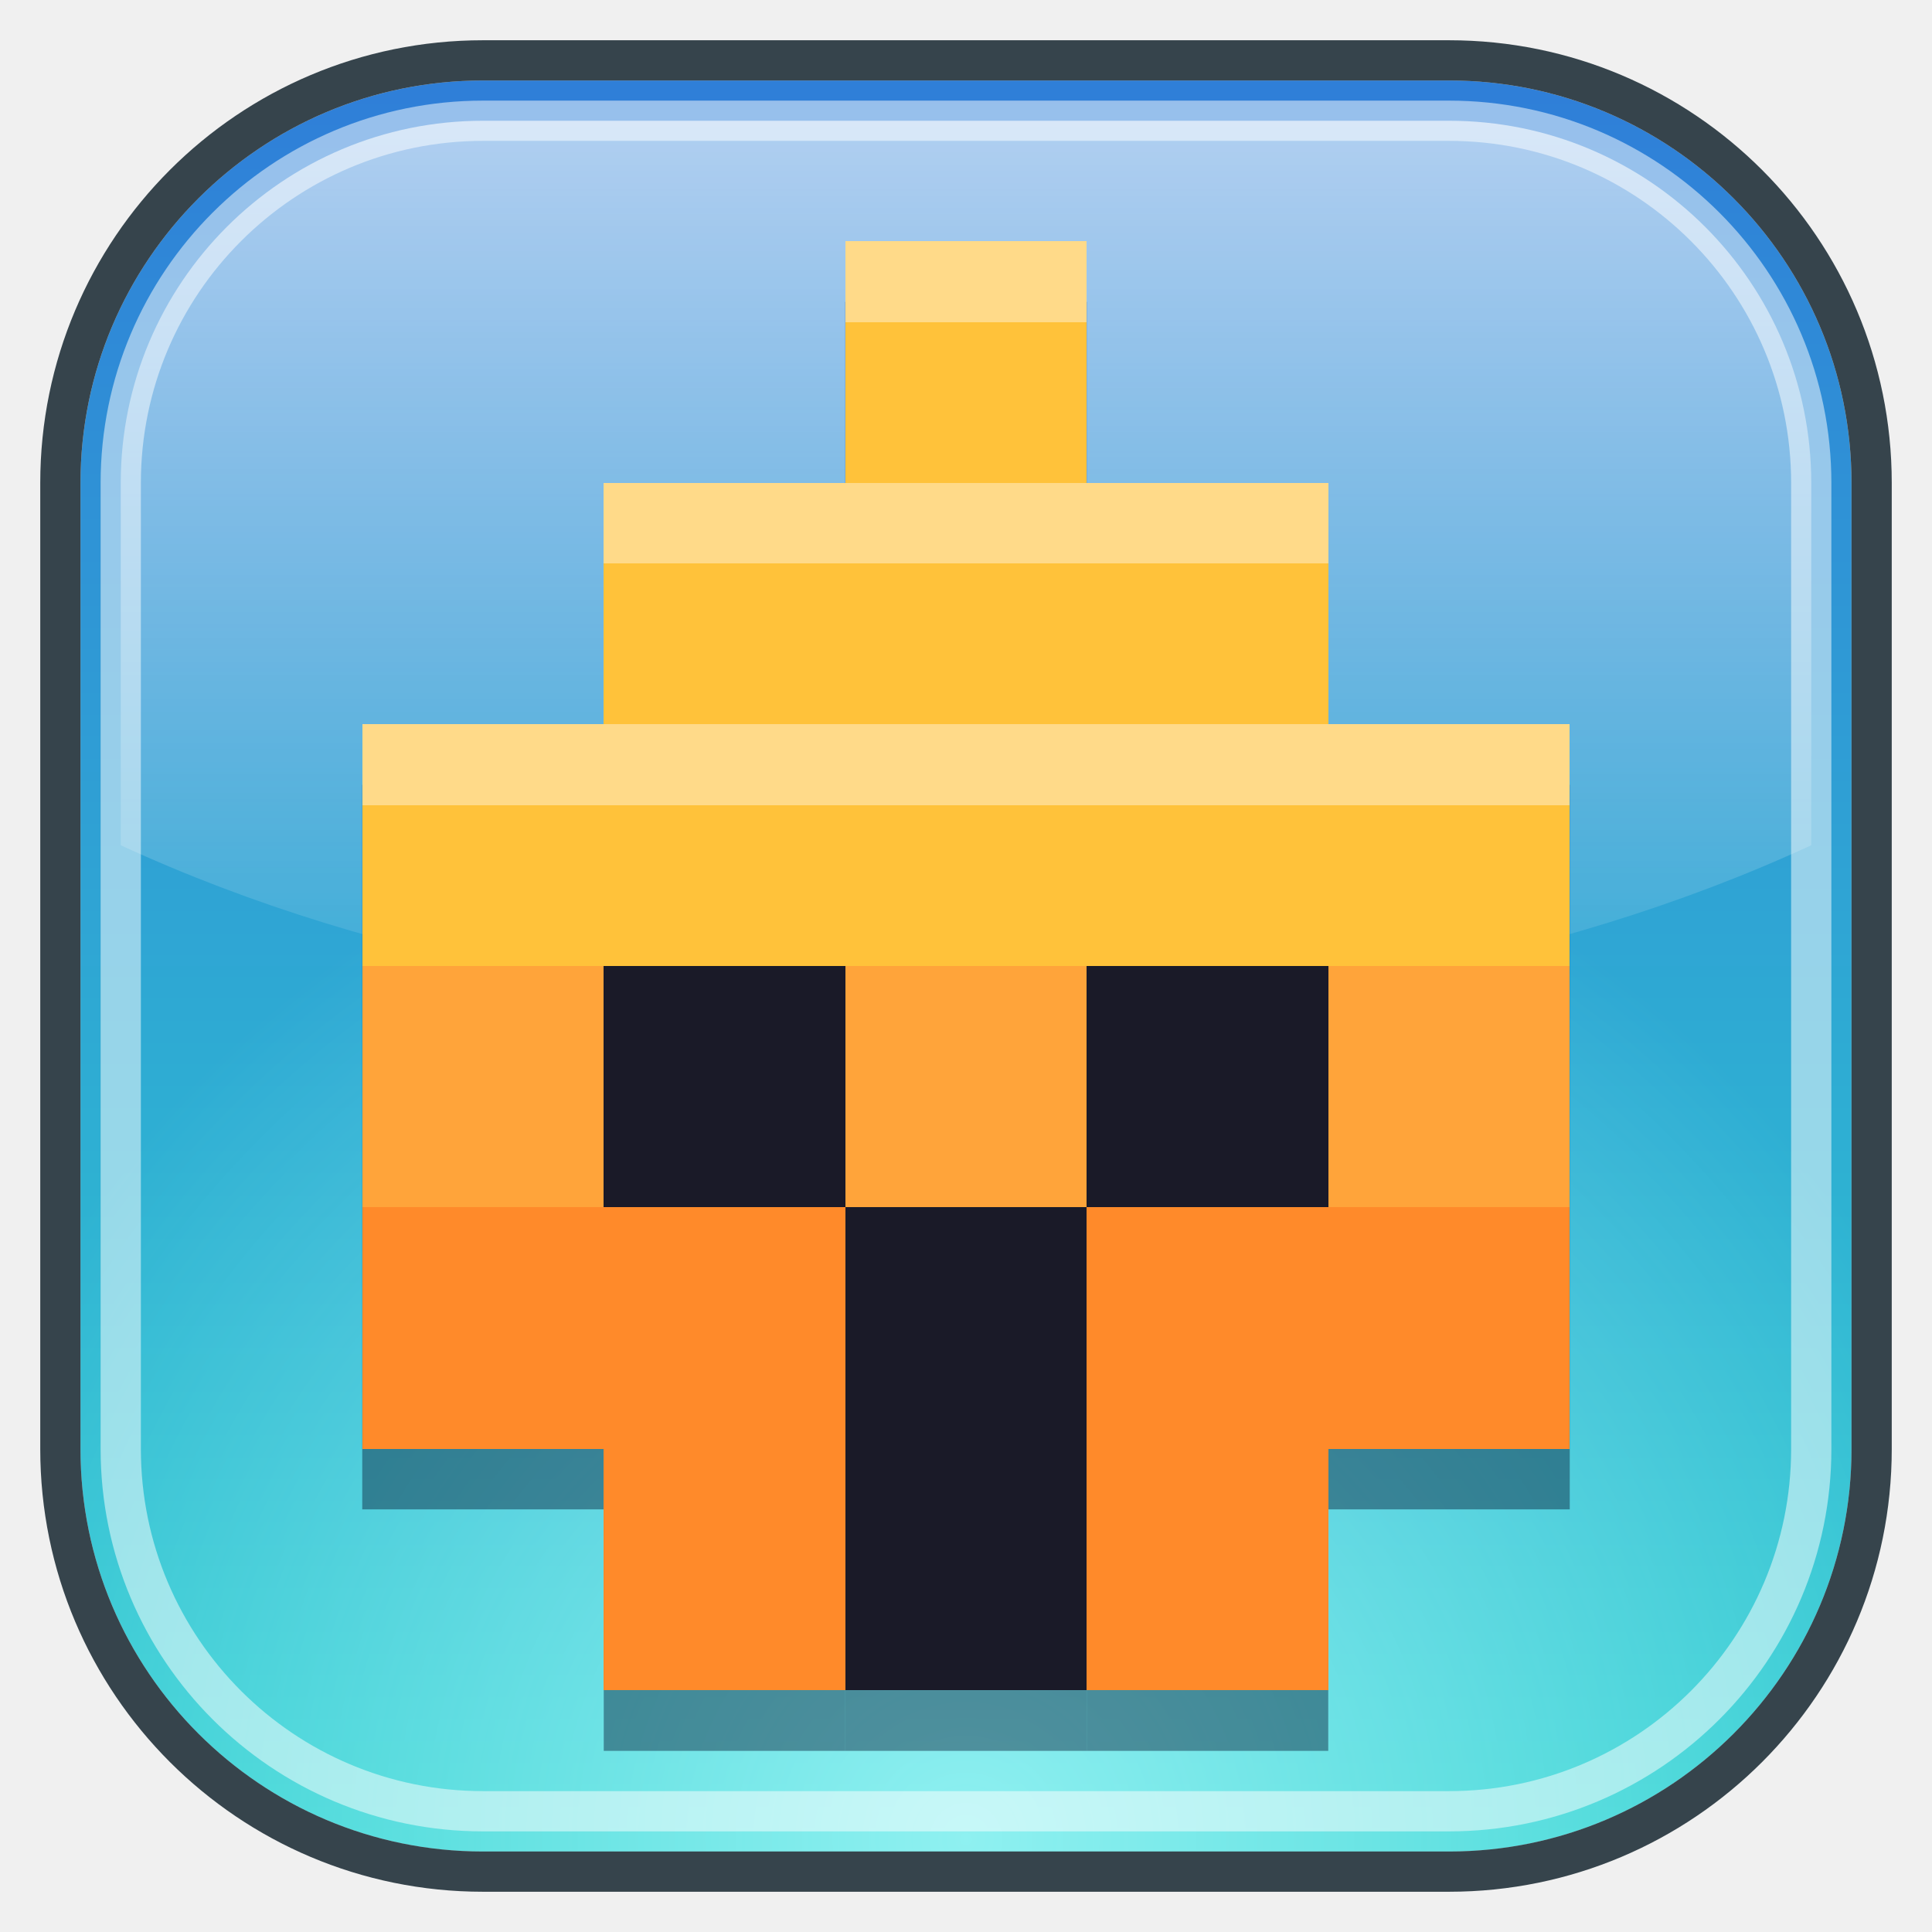
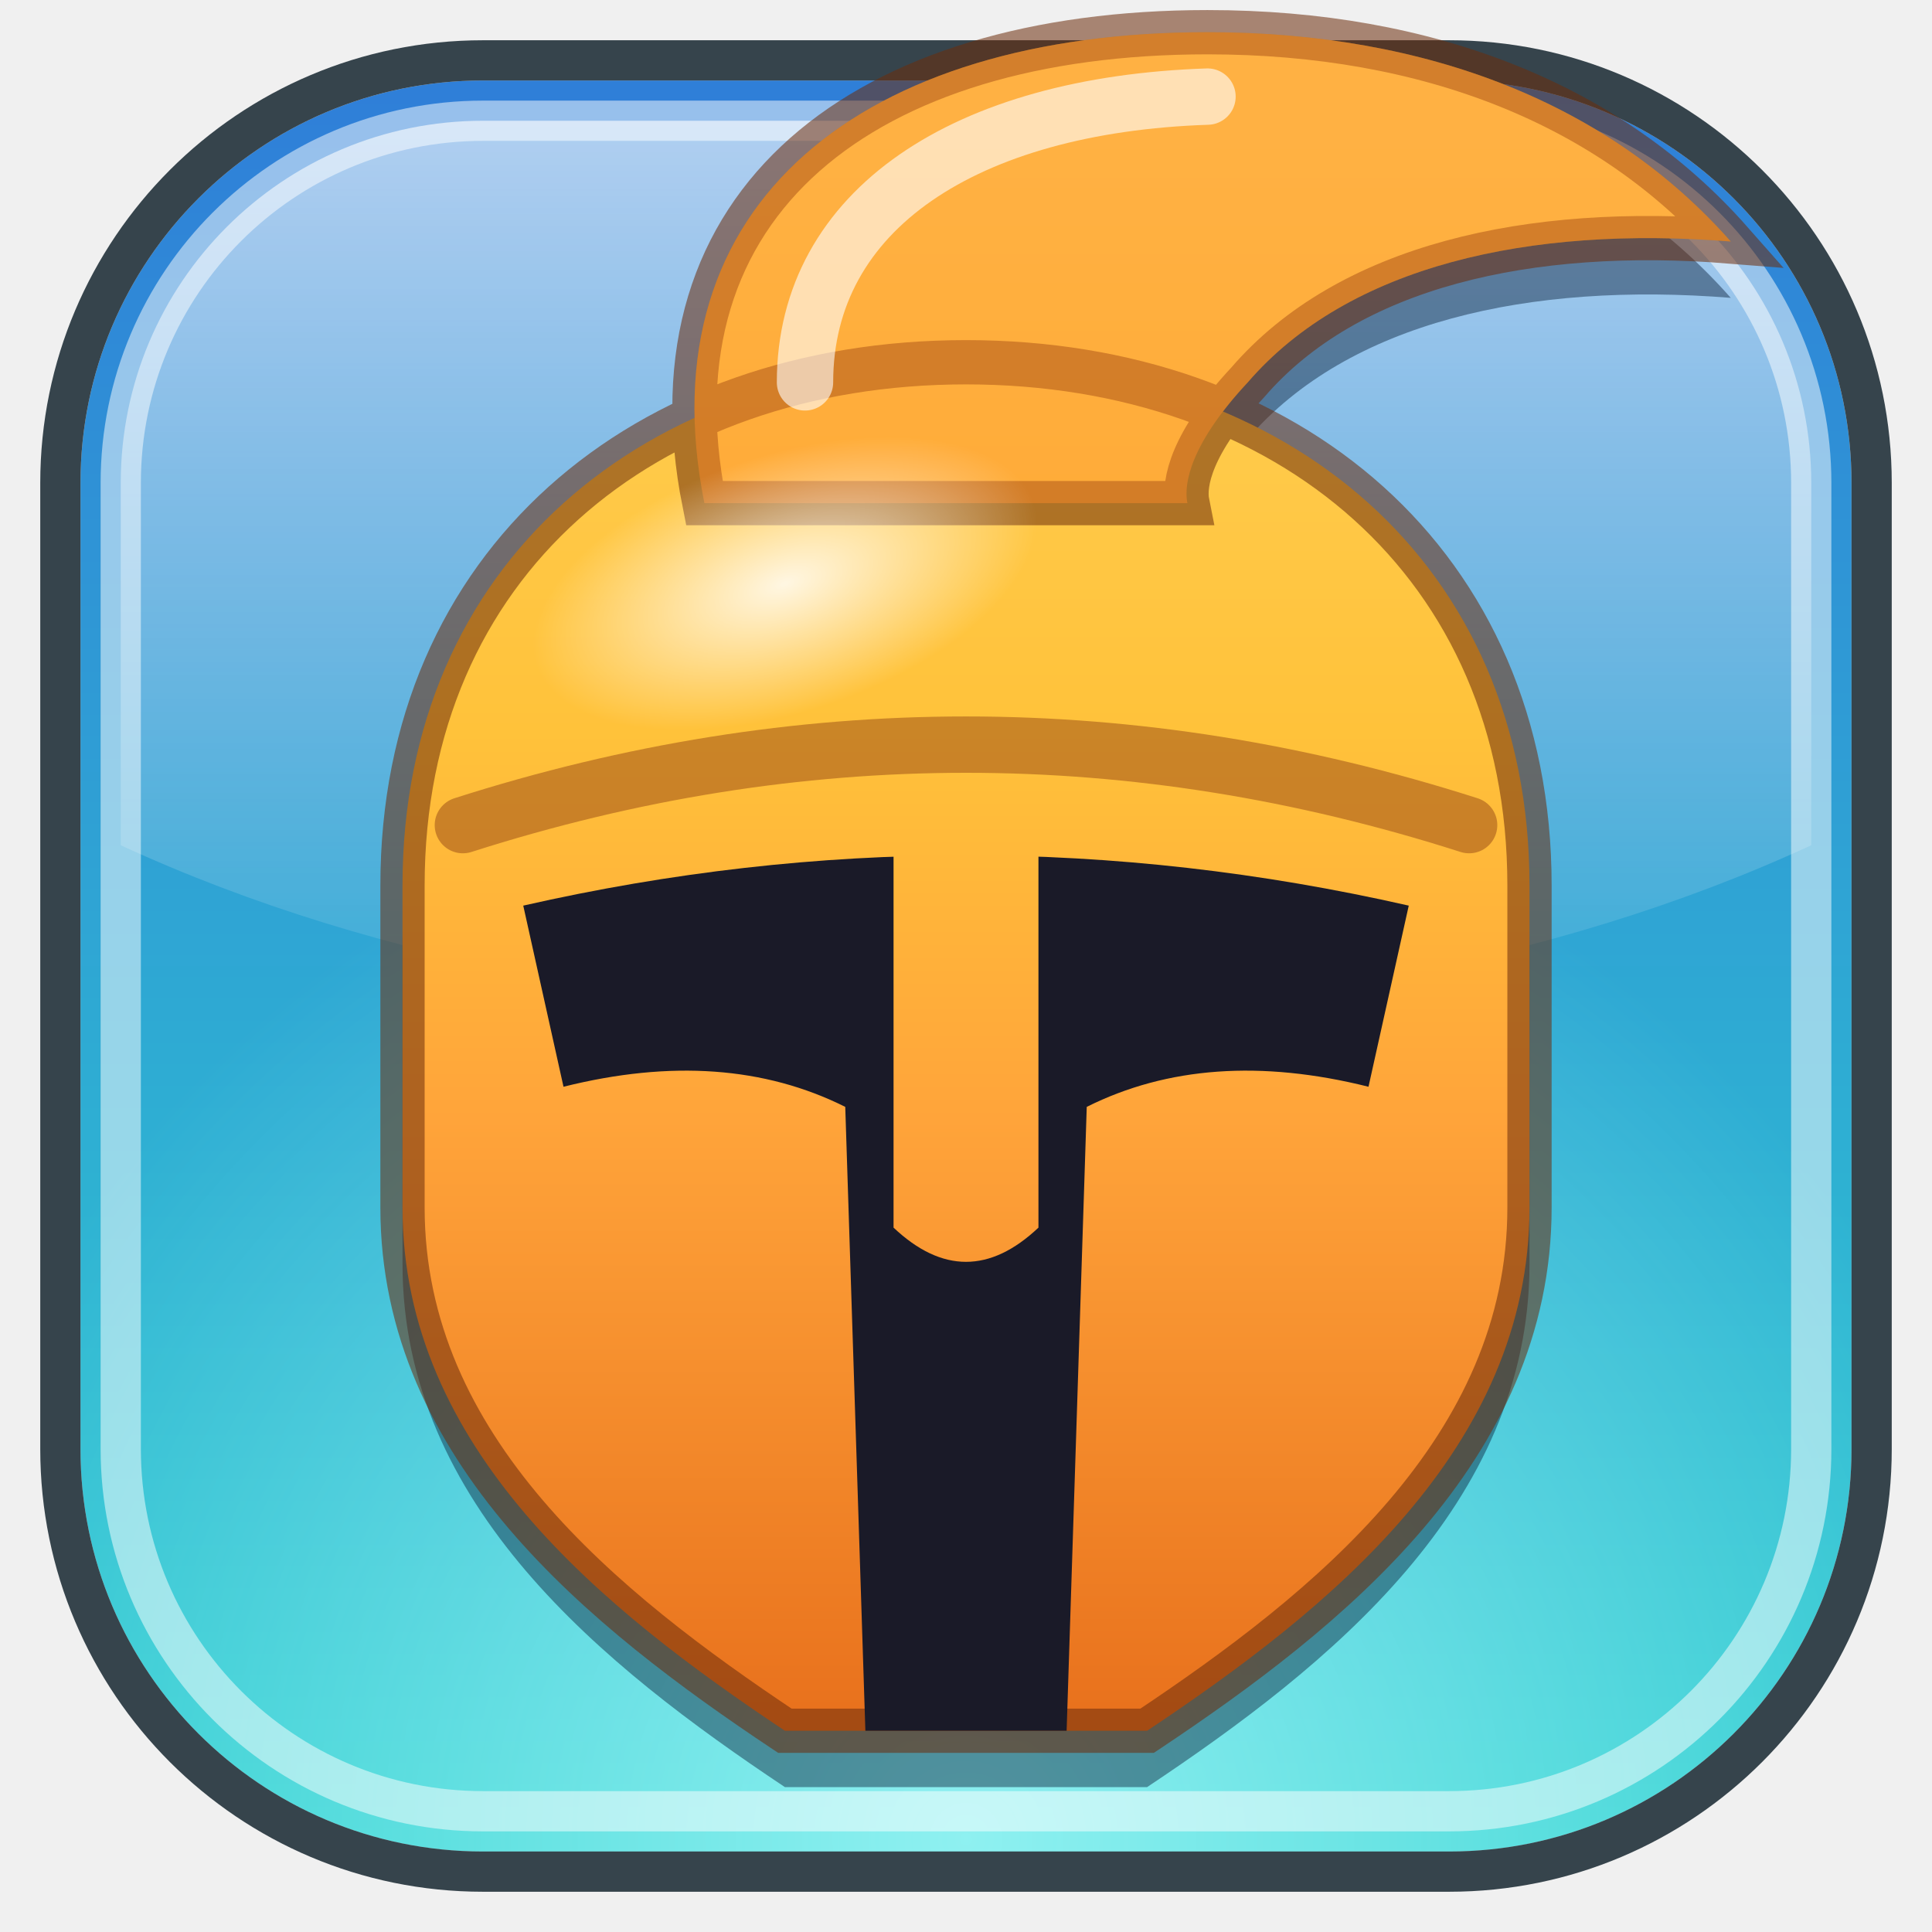
<svg xmlns="http://www.w3.org/2000/svg" width="48" height="48" viewBox="0 0 48 48">
  <defs>
    <linearGradient id="eidolon-body" x1="0" y1="0" x2="0" y2="1">
      <stop offset="0" stop-color="#2f7fd8" />
      <stop offset="1" stop-color="#2ecfcf" />
    </linearGradient>
    <radialGradient id="eidolon-glow" cx=".5" cy="1" r=".62">
      <stop offset="0" stop-color="#b8ffff" stop-opacity=".7" />
      <stop offset="1" stop-color="#b8ffff" stop-opacity="0" />
    </radialGradient>
    <linearGradient id="eidolon-gloss" x1="0" y1="0" x2="0" y2="1">
      <stop offset="0" stop-color="#fff" stop-opacity=".62" />
      <stop offset="1" stop-color="#fff" stop-opacity=".06" />
    </linearGradient>
+     <linearGradient id="eidolon-fig" gradientUnits="userSpaceOnUse" x1="0" y1="3" x2="0" y2="43">
+       <stop offset="0" stop-color="#ffd25a" />
+       <stop offset=".38" stop-color="#ffc23a" />
+       <stop offset=".62" stop-color="#ffa43a" />
+       <stop offset="1" stop-color="#e8701c" />
+     </linearGradient>
+     <radialGradient id="eidolon-shine" cx=".5" cy=".5" r=".5">
+       <stop offset="0" stop-color="#fff" stop-opacity=".85" />
+       <stop offset="1" stop-color="#fff" stop-opacity="0" />
+     </radialGradient>
  </defs>
  <rect x="2" y="2" width="44" height="44" rx="10" fill="url(#eidolon-body)" />
  <rect x="2" y="2" width="44" height="44" rx="10" fill="url(#eidolon-glow)" />
  <path d="M3 12a9 9 0 0 1 9-9h24a9 9 0 0 1 9 9v9c-6.5 3-14 4.2-21 4.2S9.5 24 3 21z" fill="url(#eidolon-gloss)" />
-   <g fill-opacity=".45" transform="translate(0 1.5)">
-     <rect x="21" y="6" width="6" height="6" fill="#0b1f3a" />
-     <rect x="15" y="12" width="6" height="6" fill="#0b1f3a" />
-     <rect x="21" y="12" width="6" height="6" fill="#0b1f3a" />
-     <rect x="27" y="12" width="6" height="6" fill="#0b1f3a" />
-     <rect x="9" y="18" width="6" height="6" fill="#0b1f3a" />
-     <rect x="15" y="18" width="6" height="6" fill="#0b1f3a" />
-     <rect x="21" y="18" width="6" height="6" fill="#0b1f3a" />
-     <rect x="27" y="18" width="6" height="6" fill="#0b1f3a" />
-     <rect x="33" y="18" width="6" height="6" fill="#0b1f3a" />
-     <rect x="9" y="24" width="6" height="6" fill="#0b1f3a" />
-     <rect x="15" y="24" width="6" height="6" fill="#0b1f3a" />
-     <rect x="21" y="24" width="6" height="6" fill="#0b1f3a" />
-     <rect x="27" y="24" width="6" height="6" fill="#0b1f3a" />
-     <rect x="33" y="24" width="6" height="6" fill="#0b1f3a" />
-     <rect x="9" y="30" width="6" height="6" fill="#0b1f3a" />
-     <rect x="15" y="30" width="6" height="6" fill="#0b1f3a" />
-     <rect x="21" y="30" width="6" height="6" fill="#0b1f3a" />
-     <rect x="27" y="30" width="6" height="6" fill="#0b1f3a" />
-     <rect x="33" y="30" width="6" height="6" fill="#0b1f3a" />
-     <rect x="15" y="36" width="6" height="6" fill="#0b1f3a" />
-     <rect x="21" y="36" width="6" height="6" fill="#0b1f3a" />
-     <rect x="27" y="36" width="6" height="6" fill="#0b1f3a" />
-   </g>
-   <g shape-rendering="crispEdges">
-     <rect x="21" y="6" width="6" height="6" fill="#ffc23a" />
-     <rect x="15" y="12" width="6" height="6" fill="#ffc23a" />
-     <rect x="21" y="12" width="6" height="6" fill="#ffc23a" />
-     <rect x="27" y="12" width="6" height="6" fill="#ffc23a" />
-     <rect x="9" y="18" width="6" height="6" fill="#ffc23a" />
-     <rect x="15" y="18" width="6" height="6" fill="#ffc23a" />
-     <rect x="21" y="18" width="6" height="6" fill="#ffc23a" />
-     <rect x="27" y="18" width="6" height="6" fill="#ffc23a" />
-     <rect x="33" y="18" width="6" height="6" fill="#ffc23a" />
-     <rect x="9" y="24" width="6" height="6" fill="#ffa43a" />
-     <rect x="15" y="24" width="6" height="6" fill="#1a1a28" />
-     <rect x="21" y="24" width="6" height="6" fill="#ffa43a" />
-     <rect x="27" y="24" width="6" height="6" fill="#1a1a28" />
-     <rect x="33" y="24" width="6" height="6" fill="#ffa43a" />
-     <rect x="9" y="30" width="6" height="6" fill="#ff8a2a" />
-     <rect x="15" y="30" width="6" height="6" fill="#ff8a2a" />
-     <rect x="21" y="30" width="6" height="6" fill="#1a1a28" />
-     <rect x="27" y="30" width="6" height="6" fill="#ff8a2a" />
-     <rect x="33" y="30" width="6" height="6" fill="#ff8a2a" />
-     <rect x="15" y="36" width="6" height="6" fill="#ff8a2a" />
-     <rect x="21" y="36" width="6" height="6" fill="#1a1a28" />
-     <rect x="27" y="36" width="6" height="6" fill="#ff8a2a" />
-   </g>
-   <g shape-rendering="crispEdges">
-     <rect x="21" y="6" width="6" height="2" fill="#fff" fill-opacity=".4" />
-     <rect x="15" y="12" width="6" height="2" fill="#fff" fill-opacity=".4" />
-     <rect x="21" y="12" width="6" height="2" fill="#fff" fill-opacity=".4" />
-     <rect x="27" y="12" width="6" height="2" fill="#fff" fill-opacity=".4" />
-     <rect x="9" y="18" width="6" height="2" fill="#fff" fill-opacity=".4" />
-     <rect x="15" y="18" width="6" height="2" fill="#fff" fill-opacity=".4" />
-     <rect x="21" y="18" width="6" height="2" fill="#fff" fill-opacity=".4" />
-     <rect x="27" y="18" width="6" height="2" fill="#fff" fill-opacity=".4" />
-     <rect x="33" y="18" width="6" height="2" fill="#fff" fill-opacity=".4" />
-   </g>
  <rect x="3" y="3" width="42" height="42" rx="9" fill="none" stroke="#fff" stroke-opacity=".5" />
  <rect x="1.5" y="1.5" width="45" height="45" rx="10.5" fill="none" stroke="#081a24" stroke-opacity=".8" />
+   <path d="M24 9C32 9 38 14 38 22V30C38 36 33 40 28.5 43H19.5C15 40 10 36 10 30V22C10 14 16 9 24 9ZM17.5 12.5C16 5 21.5 .8 30 .8C35.5 .8 40 2.6 43 6C38 5.6 33.5 6.6 31 9.5C29.6 11 29.4 12 29.5 12.5Z" fill="#0b1f3a" fill-opacity=".45" transform="translate(0 1.4)" />
+   <path d="M24 9C32 9 38 14 38 22V30C38 36 33 40 28.5 43H19.5C15 40 10 36 10 30V22C10 14 16 9 24 9ZM17.5 12.5C16 5 21.5 .8 30 .8C35.5 .8 40 2.6 43 6C38 5.6 33.5 6.6 31 9.5C29.6 11 29.4 12 29.5 12.5Z" fill="url(#eidolon-fig)" stroke="#6b2d0c" stroke-opacity=".55" stroke-width="1.1" />
+   <path d="M17.5 12.5C16 5 21.5 .8 30 .8C35.5 .8 40 2.6 43 6C38 5.6 33.5 6.6 31 9.5C29.6 11 29.4 12 29.5 12.5Z" fill="#ff8a2a" fill-opacity=".45" />
+   <path d="M13 22.5Q24 20 35 22.5L34 27Q30 26 27 27.5L26.5 43H21.5L21 27.5Q18 26 14 27Z" fill="#1a1a28" />
+   <path d="M22.2 21.2H25.8V30.5Q24 32.2 22.2 30.5Z" fill="url(#eidolon-fig)" />
+   <path d="M11.5 20.5Q24 16.5 36.5 20.5" fill="none" stroke="#8a3a10" stroke-opacity=".45" stroke-width="1.4" stroke-linecap="round" />
+   <path d="M20 9.5C20 5.2 24 2.6 30 2.4" fill="none" stroke="#fff" stroke-opacity=".6" stroke-width="1.4" stroke-linecap="round" />
+   <ellipse cx="19.5" cy="14.5" rx="6.5" ry="3.2" transform="rotate(-18 19.5 14.5)" fill="url(#eidolon-shine)" />
</svg>
